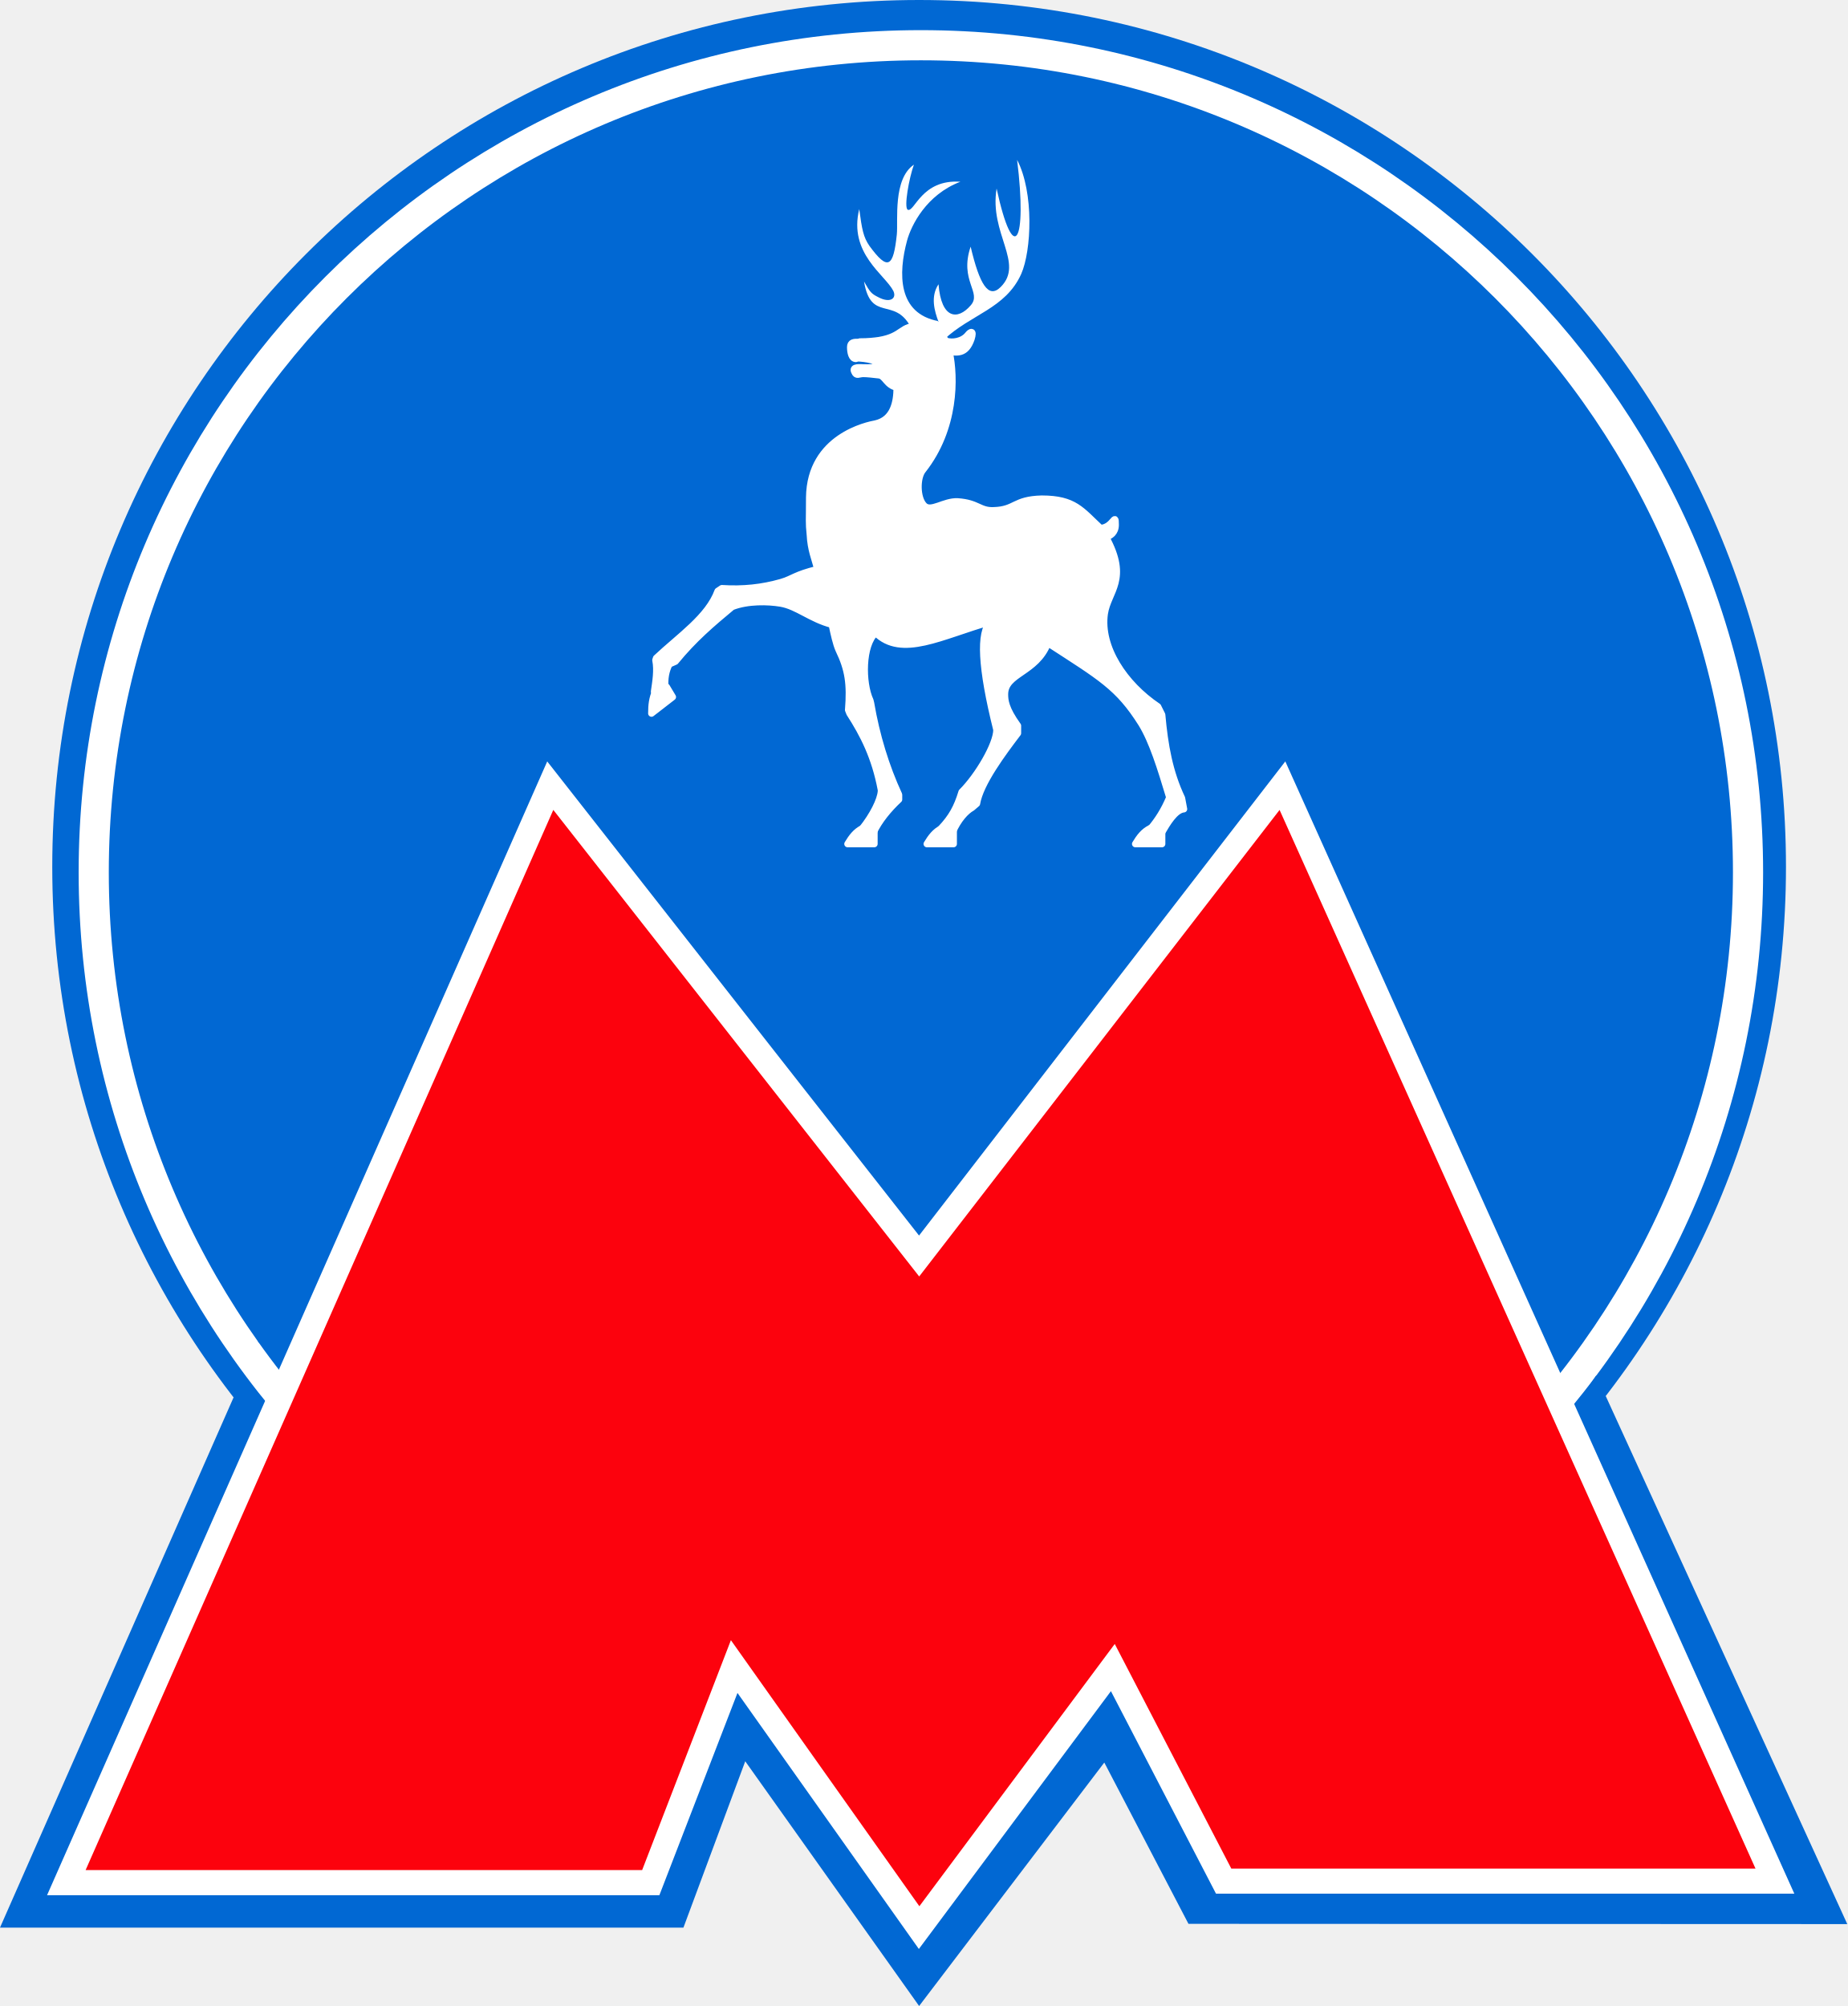
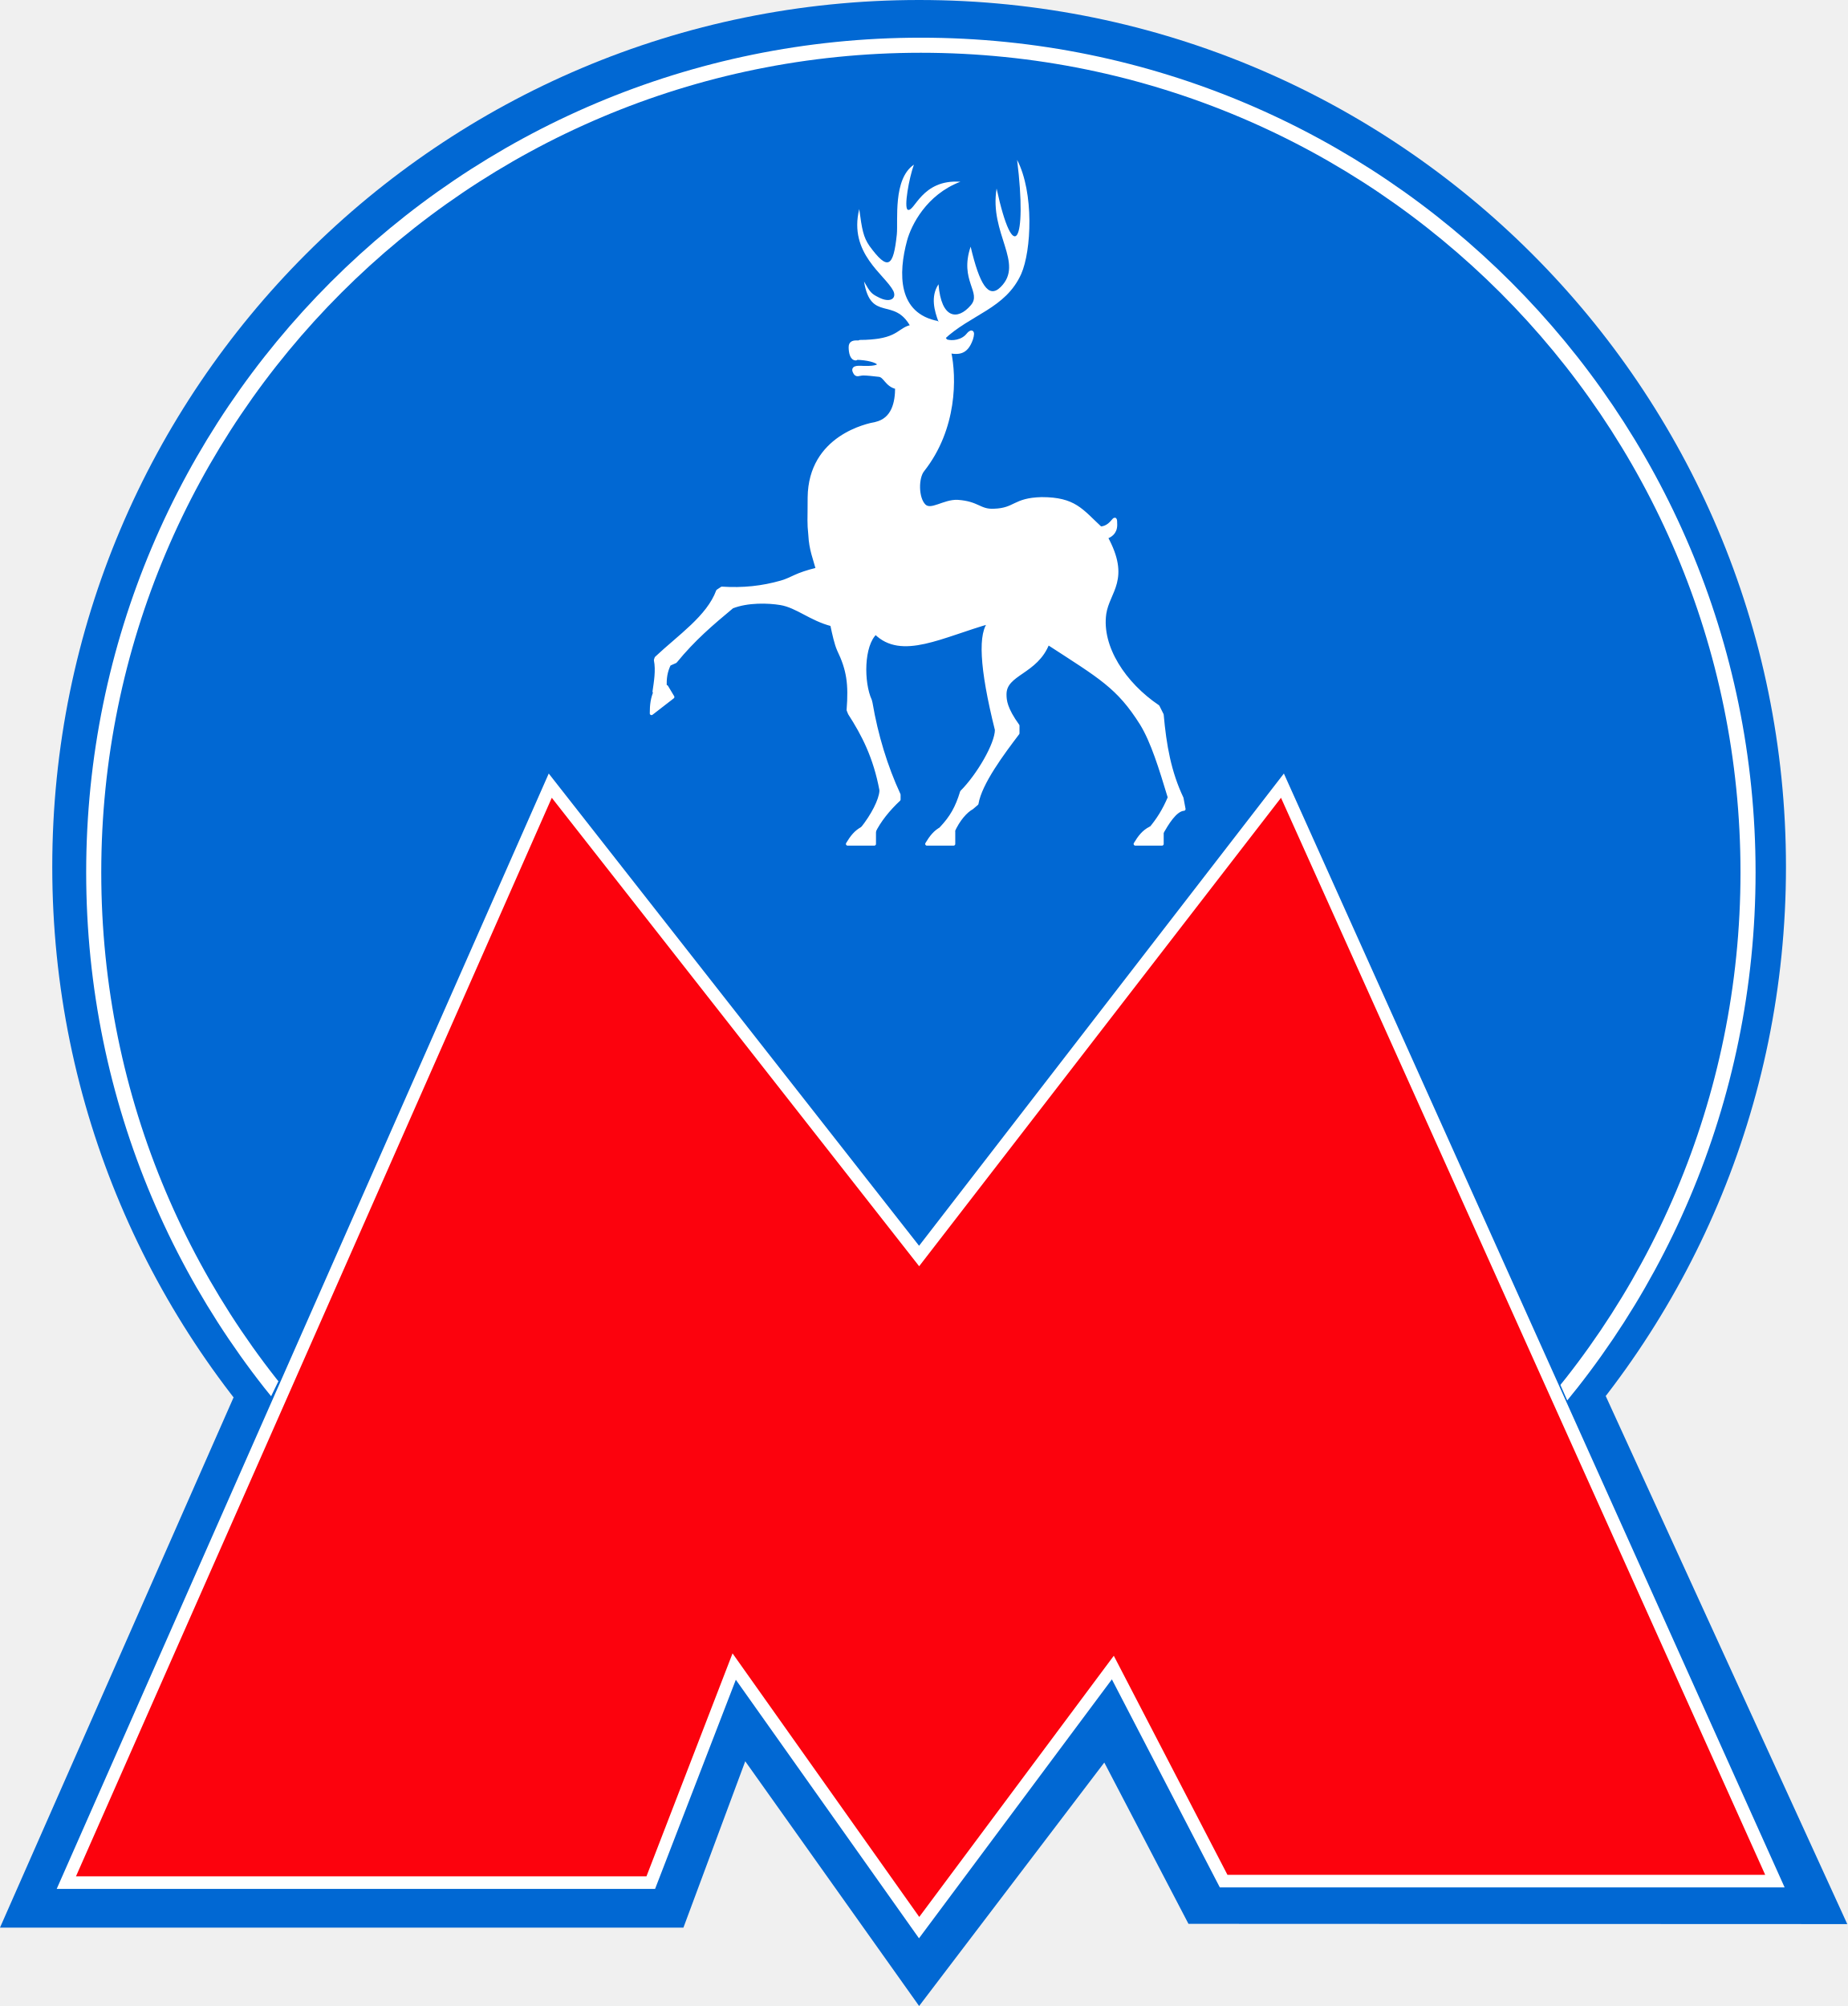
- <svg xmlns="http://www.w3.org/2000/svg" version="1.1" x="0px" y="0px" viewBox="0 0 735.2 798.4" enable-background="new 0 0 760 820" xml:space="preserve" id="svg2" width="100%" height="100%">
-   <defs id="defs30" />
-   <g id="Слой_2" transform="translate(-14.3,-14)">
-     <circle cx="380.1" cy="359" r="345" id="circle7" style="fill:#0168d3" d="m 725.1,359 c 0,190.538 -154.462,345 -345,345 C 189.562,704 35.1,549.538 35.1,359 c 0,-190.538 154.462,-345 345,-345 190.538,0 345,154.462 345,345 z" />
-     <circle stroke-miterlimit="10" cx="380.8" cy="361.2" r="329.2" id="circle9" style="fill:#0168d3;stroke:#ffffff;stroke-width:12;stroke-miterlimit:10" d="M 710,361.2 C 710,543.012 562.612,690.4 380.8,690.4 198.988,690.4 51.6,543.012 51.6,361.2 51.6,179.388 198.988,32 380.8,32 562.612,32 710,179.388 710,361.2 z" />
-   </g>
-   <g id="Слой_3" transform="translate(-14.3,-14)">
-     <polygon points="129,555.7 117,548.1 228.7,292.7 380.1,479.2 526.7,292.7 643.8,548.8 629.7,552.5 640,575.8 649.6,561.4 749.5,779.8 487.3,779.7 453.8,715.5 380.1,812.4 310.9,715 286.3,781.2 14.3,781.2 111.3,561 119.3,575.7 " id="polygon12" style="fill:#0168d3" />
-     <polygon stroke-miterlimit="10" points="524.7,326.7 720.7,762.7 501.3,762.7 457.2,677.7 380.1,781.2 306.5,677.3 273.3,763.3 40.7,763.3 233.3,326.7 380.1,513.9 " id="polygon14" style="fill:#fc020d;stroke:#ffffff;stroke-width:10;stroke-miterlimit:10" />
-     <g id="layer1" transform="translate(0,-452.3622)">
-       <g id="g6827">
-         <g id="g5847" transform="matrix(2.719845,0,0,2.719845,-196.1293,225.6423)">
-           <path id="path4660" d="m 214.7,135.5 c -6,-1.1 -5.9,-7 -4.6,-11.8 0.6,-2.2 2.8,-6.7 7.8,-8.6 -5.7,-0.4 -6.7,4.5 -7.7,4.1 -0.6,-0.3 0.2,-4.7 0.9,-6.6 -3.1,2.1 -2.3,8.2 -2.5,10.2 -0.5,4.8 -1.3,5.4 -4,1.7 -0.9,-1.3 -1.1,-2.4 -1.5,-5.4 -1.6,6.5 3.8,9.6 5,12 0.5,1.1 -0.5,1.8 -2.2,0.9 -1,-0.5 -1.2,-0.7 -2.1,-2.3 1,6 4.4,2.2 6.8,6.6 0.9,-0.2 1.8,-0.2 2.6,0.1 l 1.5,-0.9 0,0 z" style="fill:#ffffff" />
-           <path id="path4662" d="m 238.4,165.8 0.9,1.3 c 0.5,-0.2 1.3,-0.6 1.3,-1.8 0,-2 -0.3,0.4 -2.2,0.5 -2.8,-2.6 -3.8,-4.3 -8.6,-4.3 -4.1,0.1 -3.8,1.6 -7,1.7 -2.1,0.1 -2.3,-1.1 -5.3,-1.3 -2,-0.1 -3.9,1.6 -4.9,0.6 -1.1,-1.1 -1.1,-4.1 -0.2,-5.2 4.8,-6.1 4.7,-13.6 3.9,-17.3 -0.2,0 -0.5,-0.1 -0.7,-0.2 1.8,0.4 3.1,0.6 3.9,-1.7 0.4,-1.3 -0.1,-1.1 -0.5,-0.6 -0.8,1 -2.3,1.2 -3.2,0.9 -0.9,-1.3 -2.3,-2.1 -3.8,-2.2 -2.9,-0.1 -2.4,1.5 -6,2.1 l 0.1,0.5 -0.1,-0.5 c -0.7,0.1 -1.6,0.2 -2.8,0.2 l -0.6,2.4 c 3.6,0.1 4.8,1.5 1.2,1.4 -0.5,0 -1.8,-0.2 -1.4,0.6 0.3,0.7 0.6,0.3 1.3,0.3 0.6,0 1.4,0.1 2.3,0.2 0.9,0.1 1.1,1.5 2.6,1.8 1.8,0.3 3.3,-1 4.9,-3.3 -1.6,2.3 -3.1,3.6 -4.9,3.3 0,2.2 -0.5,4.7 -3.1,5.3 -1.1,0.2 -9.6,1.9 -9.7,10.8 0,3.6 -0.1,3.5 0.1,5.5 0.1,2.1 0.7,3.5 1.1,5 -3.3,0.8 -3.6,1.4 -5.3,1.9 -2.8,0.8 -5.6,1.1 -8.7,0.9 l -0.6,0.4 c -1.4,3.8 -5.6,6.6 -9,9.8 l -0.1,0.3 c 0.3,1.5 0,3.2 -0.2,4.6 l 1.6,-0.6 c -0.1,-1.3 0.1,-2.4 0.6,-3.4 l 0.9,-0.4 c 2.7,-3.3 5.3,-5.5 8.3,-8 2.3,-0.9 5.3,-0.8 7.1,-0.5 2.4,0.4 4.4,2.3 7.5,3.1 -0.3,-1.3 -0.3,-2.7 -0.2,-3.8 -0.1,1 0,2.5 0.2,3.8 0.3,1.4 0.6,2.8 1,3.7 1.4,2.9 1.7,5 1.4,8.8 l 0.2,0.5 c 2,3.1 3.7,6.4 4.6,11.2 l 0,0.2 c -0.1,1.3 -1.2,3.5 -2.8,5.5 l 1.7,0.5 c 0.8,-1.7 2.2,-3.4 3.7,-4.8 l 0,-0.7 c -1.9,-4.1 -3.3,-8.7 -4.1,-13.4 l -0.1,-0.4 c -1.2,-2.6 -1.2,-8.1 0.8,-9.9 0.7,-0.6 0.1,-5.5 0.1,-8.2 0,2.7 0.5,7.6 -0.1,8.2 3.8,3.8 9.7,0.4 16.8,-1.6 1.8,-0.5 3.2,-1.1 4.3,-1.8 -1.1,0.7 -2.6,1.3 -4.3,1.8 -1.6,1.5 -1.4,6.6 0.9,15.8 0,2.1 -2.7,6.7 -5.1,9.1 -0.7,2.3 -1.5,3.7 -3,5.3 l 1.7,0.5 c 0.8,-1.8 1.9,-3 2.8,-3.5 l 0.7,-0.6 c 0.5,-3 3.8,-7.4 6,-10.3 v -1.1 c -1.8,-2.5 -1.9,-3.7 -1.9,-4.6 0,-3.1 4.6,-3.1 6.3,-7.5 -1.9,-1.2 -4,-4.2 -5.4,-8.3 1.4,4.2 3.5,7.1 5.4,8.3 7.7,5 10.3,6.4 13.7,11.8 1.6,2.6 2.8,6.5 4.1,10.8 -0.8,1.9 -1.7,3.3 -2.8,4.6 l 1.7,0.5 c 0.7,-1.2 1.9,-3.3 3.2,-3.4 l -0.3,-1.6 c -1.8,-3.8 -2.5,-7.7 -2.9,-12.2 l -0.6,-1.2 c -4.9,-3.3 -8.5,-8.7 -7.8,-13.6 0.5,-3.3 3.6,-5 0.2,-11.2 l -0.8,-1.3 0,0 z" style="fill:#ffffff;stroke:#ffffff;stroke-width:0.984;stroke-linecap:round;stroke-linejoin:round" />
-           <ellipse id="ellipse4664" cx="210.1" cy="139.2" rx="0.8" ry="0.6" d="m 210.9,139.2 c 0,0.331 -0.358,0.6 -0.8,0.6 -0.442,0 -0.8,-0.269 -0.8,-0.6 0,-0.331 0.358,-0.6 0.8,-0.6 0.442,0 0.8,0.269 0.8,0.6 z" style="fill:#ffffff" />
-           <path id="path4670" d="m 203.2,138.6 -0.6,2.4 c -0.6,0 -0.8,-0.9 -0.8,-1.7 0,-0.7 0.5,-0.8 1.4,-0.7 l 0,0 z" style="fill:#ffffff;stroke:#ffffff;stroke-width:0.984;stroke-linecap:round;stroke-linejoin:round" />
-           <path id="path4672" d="m 216.9,212 0,-1.8 -1.7,-0.5 c -1,0.5 -1.6,1.3 -2.2,2.3 h 3.9 l 0,0 z" style="fill:#ffffff;stroke:#ffffff;stroke-width:0.984;stroke-linecap:round;stroke-linejoin:round" />
-           <path id="path4674" d="m 205.3,212 0,-1.8 -1.7,-0.5 c -1,0.5 -1.6,1.3 -2.2,2.3 h 3.9 l 0,0 z" style="fill:#ffffff;stroke:#ffffff;stroke-width:0.984;stroke-linecap:round;stroke-linejoin:round" />
-           <path id="path4676" d="m 247.4,212 0,-1.8 -1.7,-0.5 c -1,0.5 -1.6,1.3 -2.2,2.3 h 3.9 l 0,0 z" style="fill:#ffffff;stroke:#ffffff;stroke-width:0.984;stroke-linecap:round;stroke-linejoin:round" />
-           <path id="path4678" d="m 175.8,190.5 -0.9,-1.5 -1.6,0.6 c -0.5,1.1 -0.6,2.1 -0.6,3.3 l 3.1,-2.4 z" style="fill:#ffffff;stroke:#ffffff;stroke-width:0.984;stroke-linecap:round;stroke-linejoin:round" />
-           <path id="path4680" d="m 213.1,136.5 c 0.8,0.3 1.6,0.8 2.4,1.7 3.9,-3.7 9,-4.5 11.3,-9.6 1.5,-3.4 1.9,-11.9 -0.6,-16.7 1.5,12.1 -0.5,15.7 -3,4.2 -1.1,6.6 4.1,10.9 0.6,14.4 -1.8,1.8 -3.1,-0.4 -4.4,-5.9 -1.7,5 1.7,6.7 0,8.6 -1.9,2.2 -4.3,2 -4.7,-3.1 -1.2,1.8 -0.6,3.9 0,5.5 l -1.3,-0.2 -2.1,0 1.8,1.1 0,0 z" style="fill:#ffffff" />
+ <svg xmlns="http://www.w3.org/2000/svg" version="1.1" x="0" y="0" viewBox="0 0 1354.006 1596.8" enable-background="new 0 0 760 820" xml:space="preserve" width="184.168" height="200" id="svg2">
+   <defs id="defs34" />
+   <style id="style4">.s0{fill:#0168d3;}.s1{fill:#fff;}.s2{fill:#fff;stroke-linecap:round;stroke-linejoin:round;stroke-width:1;stroke:#fff;}</style>
+   <g id="g3013" transform="matrix(2,0,0,2,-58.19719,0)">
+     <g id="g6" transform="translate(-14.3,-14)">
+       <circle id="circle8" d="m 725.1,359 c 0,190.538 -154.462,345 -345,345 C 189.562,704 35.1,549.538 35.1,359 c 0,-190.538 154.462,-345 345,-345 190.538,0 345,154.462 345,345 z" r="345" cy="359" cx="380.1" style="fill:#0168d3" />
+       <circle id="circle10" style="fill:#0168d3;stroke:#ffffff;stroke-width:6;stroke-miterlimit:10" d="M 710,361.2 C 710,543.012 562.612,690.4 380.8,690.4 198.988,690.4 51.6,543.012 51.6,361.2 51.6,179.388 198.988,32 380.8,32 562.612,32 710,179.388 710,361.2 z" r="329.2" cy="361.2" cx="380.8" stroke-miterlimit="10" />
+     </g>
+     <g id="g12" transform="translate(-14.3,-14)">
+       <polygon id="polygon14" points="640,575.8 649.6,561.4 749.5,779.8 487.3,779.7 453.8,715.5 380.1,812.4 310.9,715 286.3,781.2 14.3,781.2 111.3,561 119.3,575.7 129,555.7 117,548.1 228.7,292.7 380.1,479.2 526.7,292.7 643.8,548.8 629.7,552.5 " style="fill:#0168d3" />
+       <polygon id="polygon16" style="fill:#fc020d;stroke:#ffffff;stroke-width:5;stroke-miterlimit:10" points="233.3,326.7 380.1,513.9 524.7,326.7 720.7,762.7 501.3,762.7 457.2,677.7 380.1,781.2 306.5,677.3 273.3,763.3 40.7,763.3 " stroke-miterlimit="10" />
+       <g id="g18" transform="translate(0,-452.3622)">
+         <g id="g20" transform="matrix(2.719845,0,0,2.719845,-196.1293,225.6423)">
+           <path id="path22" d="m 214.7,135.5 c -6,-1.1 -5.9,-7 -4.6,-11.8 0.6,-2.2 2.8,-6.7 7.8,-8.6 -5.7,-0.4 -6.7,4.5 -7.7,4.1 -0.6,-0.3 0.2,-4.7 0.9,-6.6 -3.1,2.1 -2.3,8.2 -2.5,10.2 -0.5,4.8 -1.3,5.4 -4,1.7 -0.9,-1.3 -1.1,-2.4 -1.5,-5.4 -1.6,6.5 3.8,9.6 5,12 0.5,1.1 -0.5,1.8 -2.2,0.9 -1,-0.5 -1.2,-0.7 -2.1,-2.3 1,6 4.4,2.2 6.8,6.6 0.9,-0.2 1.8,-0.2 2.6,0.1 l 1.5,-0.9 0,0 z" style="fill:#ffffff" />
+           <path id="path24" class="s2" d="m 238.4,165.8 0.9,1.3 c 0.5,-0.2 1.3,-0.6 1.3,-1.8 0,-2 -0.3,0.4 -2.2,0.5 -2.8,-2.6 -3.8,-4.3 -8.6,-4.3 -4.1,0.1 -3.8,1.6 -7,1.7 -2.1,0.1 -2.3,-1.1 -5.3,-1.3 -2,-0.1 -3.9,1.6 -4.9,0.6 -1.1,-1.1 -1.1,-4.1 -0.2,-5.2 4.8,-6.1 4.7,-13.6 3.9,-17.3 -0.2,0 -0.5,-0.1 -0.7,-0.2 1.8,0.4 3.1,0.6 3.9,-1.7 0.4,-1.3 -0.1,-1.1 -0.5,-0.6 -0.8,1 -2.3,1.2 -3.2,0.9 -0.9,-1.3 -2.3,-2.1 -3.8,-2.2 -2.9,-0.1 -2.4,1.5 -6,2.1 l 0.1,0.5 -0.1,-0.5 c -0.7,0.1 -1.6,0.2 -2.8,0.2 l -0.6,2.4 c 3.6,0.1 4.8,1.5 1.2,1.4 -0.5,0 -1.8,-0.2 -1.4,0.6 0.3,0.7 0.6,0.3 1.3,0.3 0.6,0 1.4,0.1 2.3,0.2 0.9,0.1 1.1,1.5 2.6,1.8 1.8,0.3 3.3,-1 4.9,-3.3 -1.6,2.3 -3.1,3.6 -4.9,3.3 0,2.2 -0.5,4.7 -3.1,5.3 -1.1,0.2 -9.6,1.9 -9.7,10.8 0,3.6 -0.1,3.5 0.1,5.5 0.1,2.1 0.7,3.5 1.1,5 -3.3,0.8 -3.6,1.4 -5.3,1.9 -2.8,0.8 -5.6,1.1 -8.7,0.9 l -0.6,0.4 c -1.4,3.8 -5.6,6.6 -9,9.8 l -0.1,0.3 c 0.3,1.5 0,3.2 -0.2,4.6 l 1.6,-0.6 c -0.1,-1.3 0.1,-2.4 0.6,-3.4 l 0.9,-0.4 c 2.7,-3.3 5.3,-5.5 8.3,-8 2.3,-0.9 5.3,-0.8 7.1,-0.5 2.4,0.4 4.4,2.3 7.5,3.1 -0.3,-1.3 -0.3,-2.7 -0.2,-3.8 -0.1,1 0,2.5 0.2,3.8 0.3,1.4 0.6,2.8 1,3.7 1.4,2.9 1.7,5 1.4,8.8 l 0.2,0.5 c 2,3.1 3.7,6.4 4.6,11.2 l 0,0.2 c -0.1,1.3 -1.2,3.5 -2.8,5.5 l 1.7,0.5 c 0.8,-1.7 2.2,-3.4 3.7,-4.8 l 0,-0.7 c -1.9,-4.1 -3.3,-8.7 -4.1,-13.4 l -0.1,-0.4 c -1.2,-2.6 -1.2,-8.1 0.8,-9.9 0.7,-0.6 0.1,-5.5 0.1,-8.2 0,2.7 0.5,7.6 -0.1,8.2 3.8,3.8 9.7,0.4 16.8,-1.6 1.8,-0.5 3.2,-1.1 4.3,-1.8 -1.1,0.7 -2.6,1.3 -4.3,1.8 -1.6,1.5 -1.4,6.6 0.9,15.8 0,2.1 -2.7,6.7 -5.1,9.1 -0.7,2.3 -1.5,3.7 -3,5.3 l 1.7,0.5 c 0.8,-1.8 1.9,-3 2.8,-3.5 l 0.7,-0.6 c 0.5,-3 3.8,-7.4 6,-10.3 v -1.1 c -1.8,-2.5 -1.9,-3.7 -1.9,-4.6 0,-3.1 4.6,-3.1 6.3,-7.5 -1.9,-1.2 -4,-4.2 -5.4,-8.3 1.4,4.2 3.5,7.1 5.4,8.3 7.7,5 10.3,6.4 13.7,11.8 1.6,2.6 2.8,6.5 4.1,10.8 -0.8,1.9 -1.7,3.3 -2.8,4.6 l 1.7,0.5 c 0.7,-1.2 1.9,-3.3 3.2,-3.4 l -0.3,-1.6 c -1.8,-3.8 -2.5,-7.7 -2.9,-12.2 l -0.6,-1.2 c -4.9,-3.3 -8.5,-8.7 -7.8,-13.6 0.5,-3.3 3.6,-5 0.2,-11.2 l -0.8,-1.3 0,0 z" style="fill:#ffffff;stroke:#ffffff;stroke-width:0.5;stroke-linecap:round;stroke-linejoin:round" />
+           <ellipse id="ellipse26" d="m 210.9,139.2 c 0,0.331 -0.358,0.6 -0.8,0.6 -0.442,0 -0.8,-0.269 -0.8,-0.6 0,-0.331 0.358,-0.6 0.8,-0.6 0.442,0 0.8,0.269 0.8,0.6 z" ry="0.6" rx="0.8" cy="139.2" cx="210.1" style="fill:#ffffff" />
+           <path id="path28" class="s2" d="m 203.2,138.6 -0.6,2.4 c -0.6,0 -0.8,-0.9 -0.8,-1.7 0,-0.7 0.5,-0.8 1.4,-0.7 l 0,0 z m 13.7,73.4 0,-1.8 -1.7,-0.5 m 1.7,2.3 0,-1.8 -1.7,-0.5 c -1,0.5 -1.6,1.3 -2.2,2.3 h 3.9 l 0,0 z m -11.6,0 0,-1.8 -1.7,-0.5 c -1,0.5 -1.6,1.3 -2.2,2.3 h 3.9 l 0,0 z m 42.1,0 0,-1.8 -1.7,-0.5 c -1,0.5 -1.6,1.3 -2.2,2.3 h 3.9 l 0,0 z m -71.6,-21.5 -0.9,-1.5 -1.6,0.6 c -0.5,1.1 -0.6,2.1 -0.6,3.3 l 3.1,-2.4 z" style="fill:#ffffff;stroke:#ffffff;stroke-width:0.5;stroke-linecap:round;stroke-linejoin:round" />
+           <path id="path30" d="m 213.1,136.5 c 0.8,0.3 1.6,0.8 2.4,1.7 3.9,-3.7 9,-4.5 11.3,-9.6 1.5,-3.4 1.9,-11.9 -0.6,-16.7 1.5,12.1 -0.5,15.7 -3,4.2 -1.1,6.6 4.1,10.9 0.6,14.4 -1.8,1.8 -3.1,-0.4 -4.4,-5.9 -1.7,5 1.7,6.7 0,8.6 -1.9,2.2 -4.3,2 -4.7,-3.1 -1.2,1.8 -0.6,3.9 0,5.5 l -1.3,-0.2 -2.1,0 1.8,1.1 0,0 z" style="fill:#ffffff" />
        </g>
      </g>
    </g>
  </g>
</svg>
